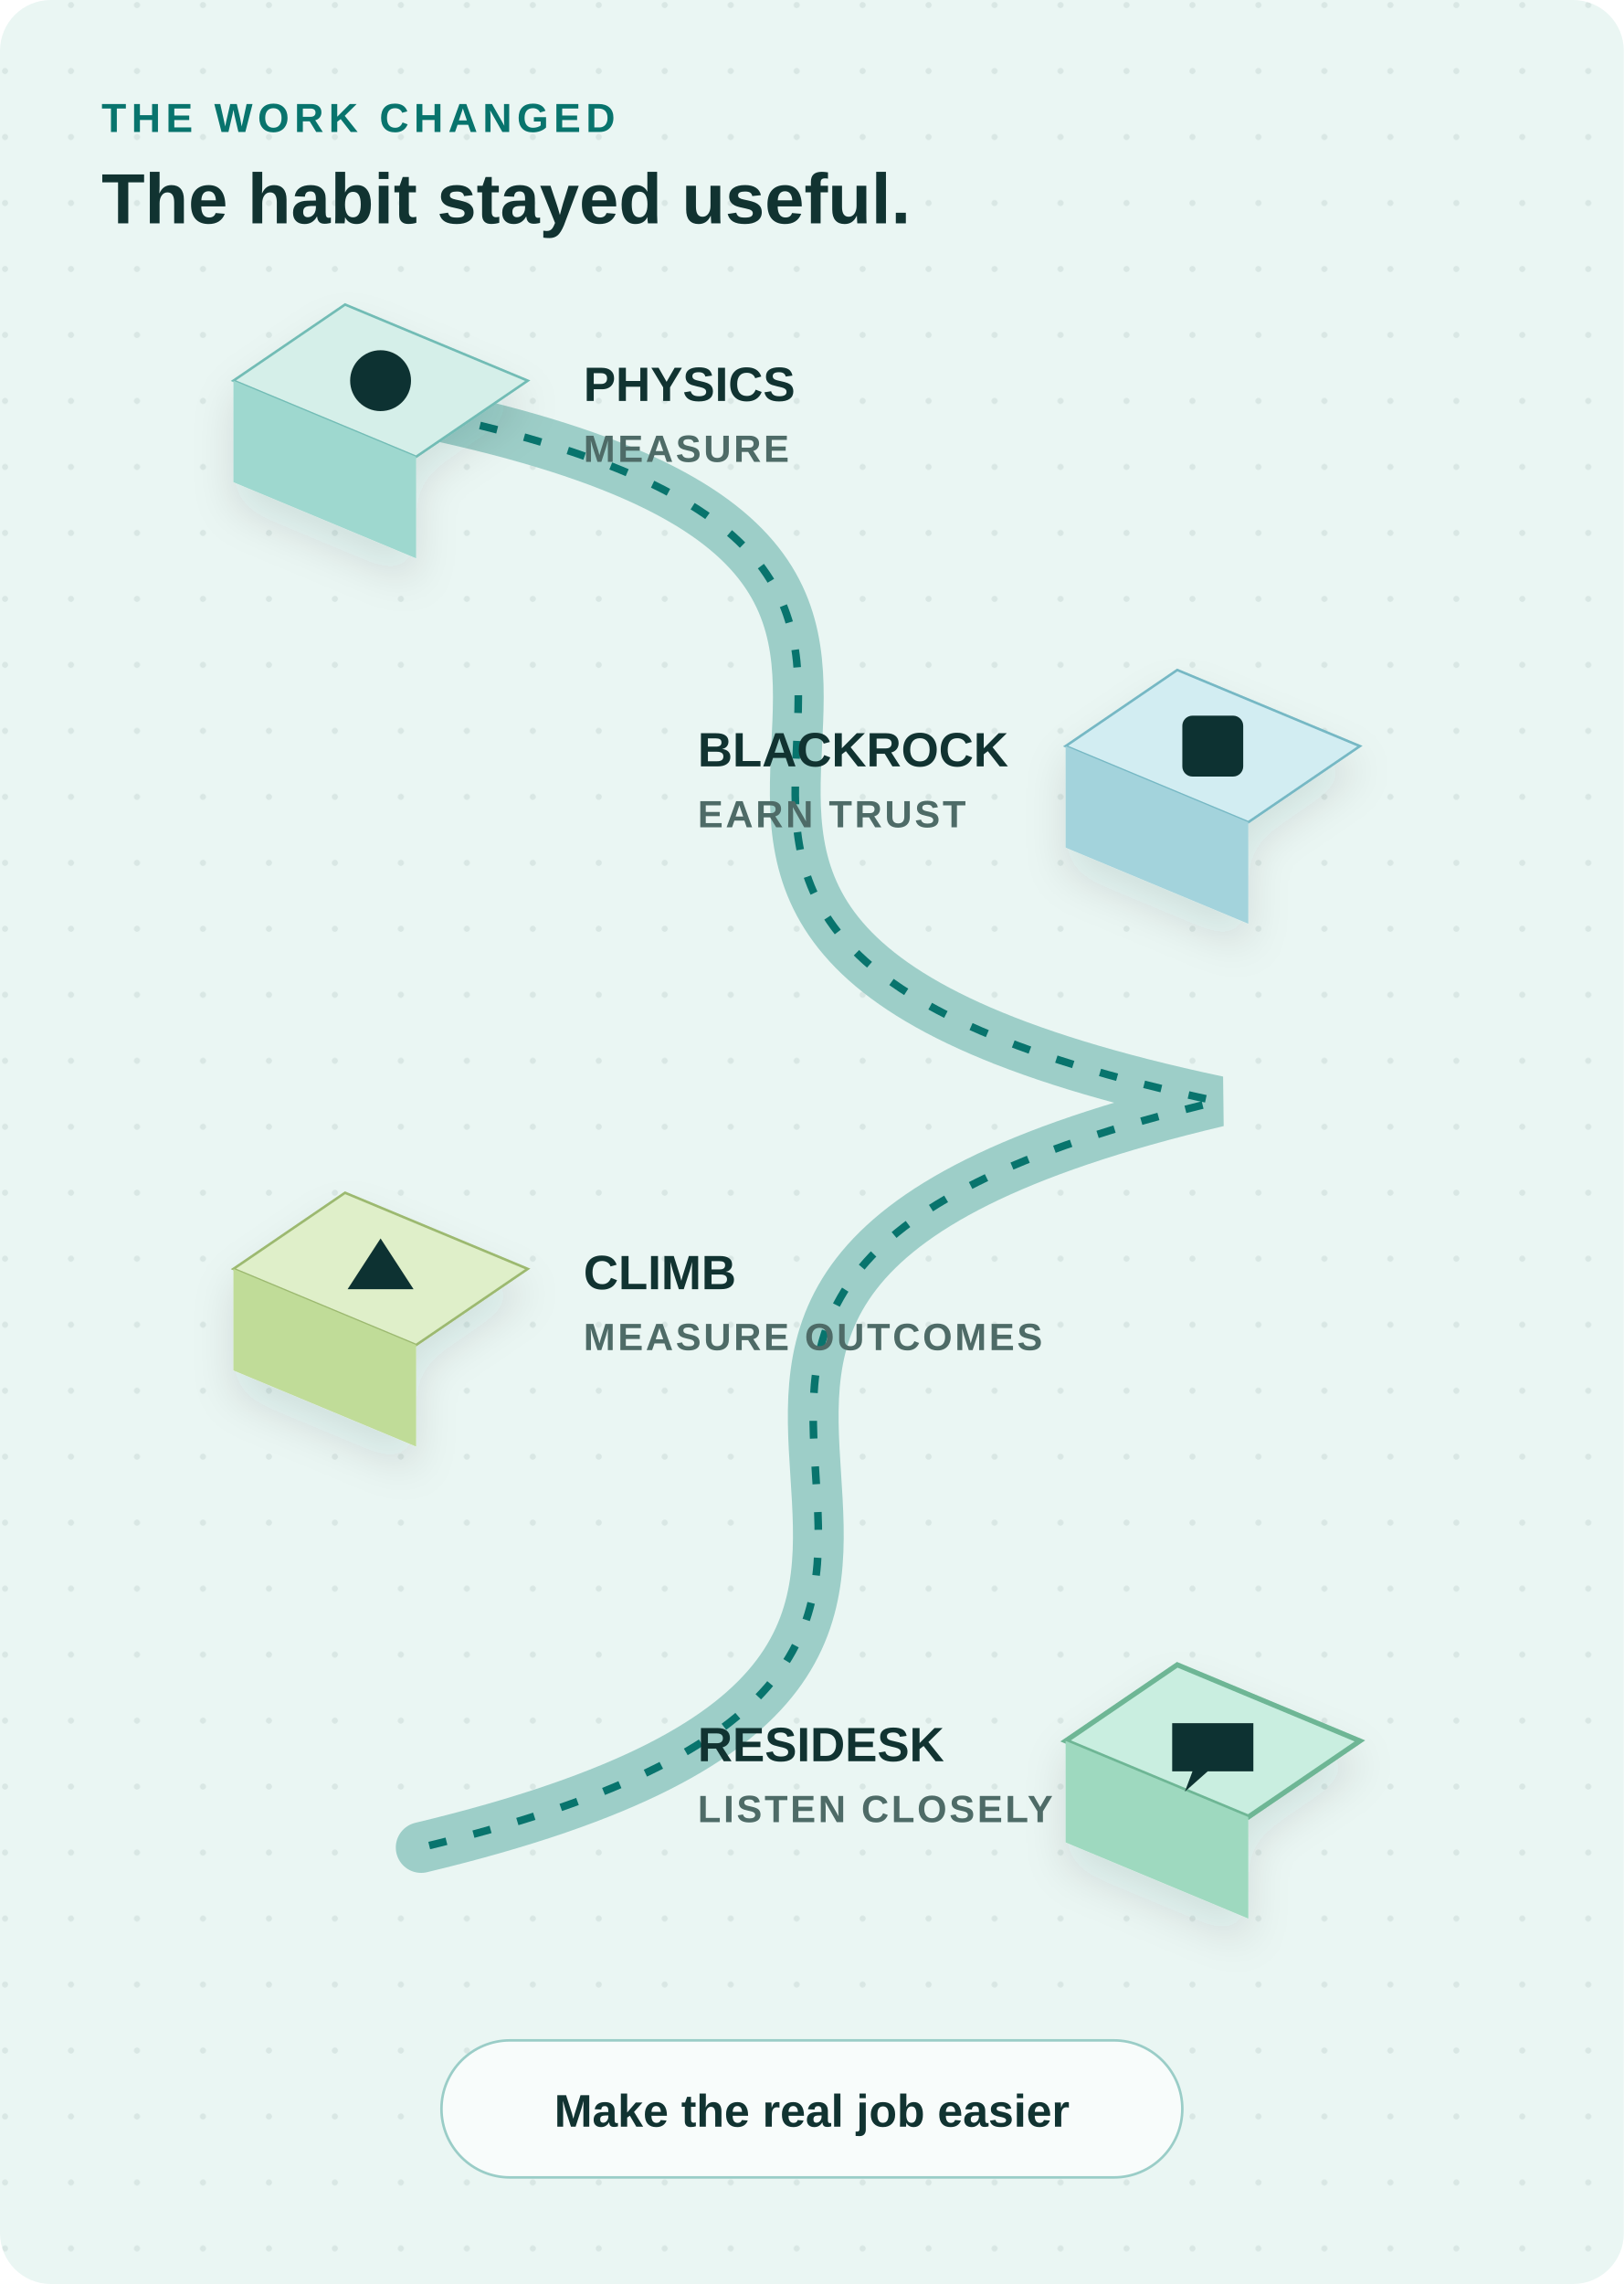
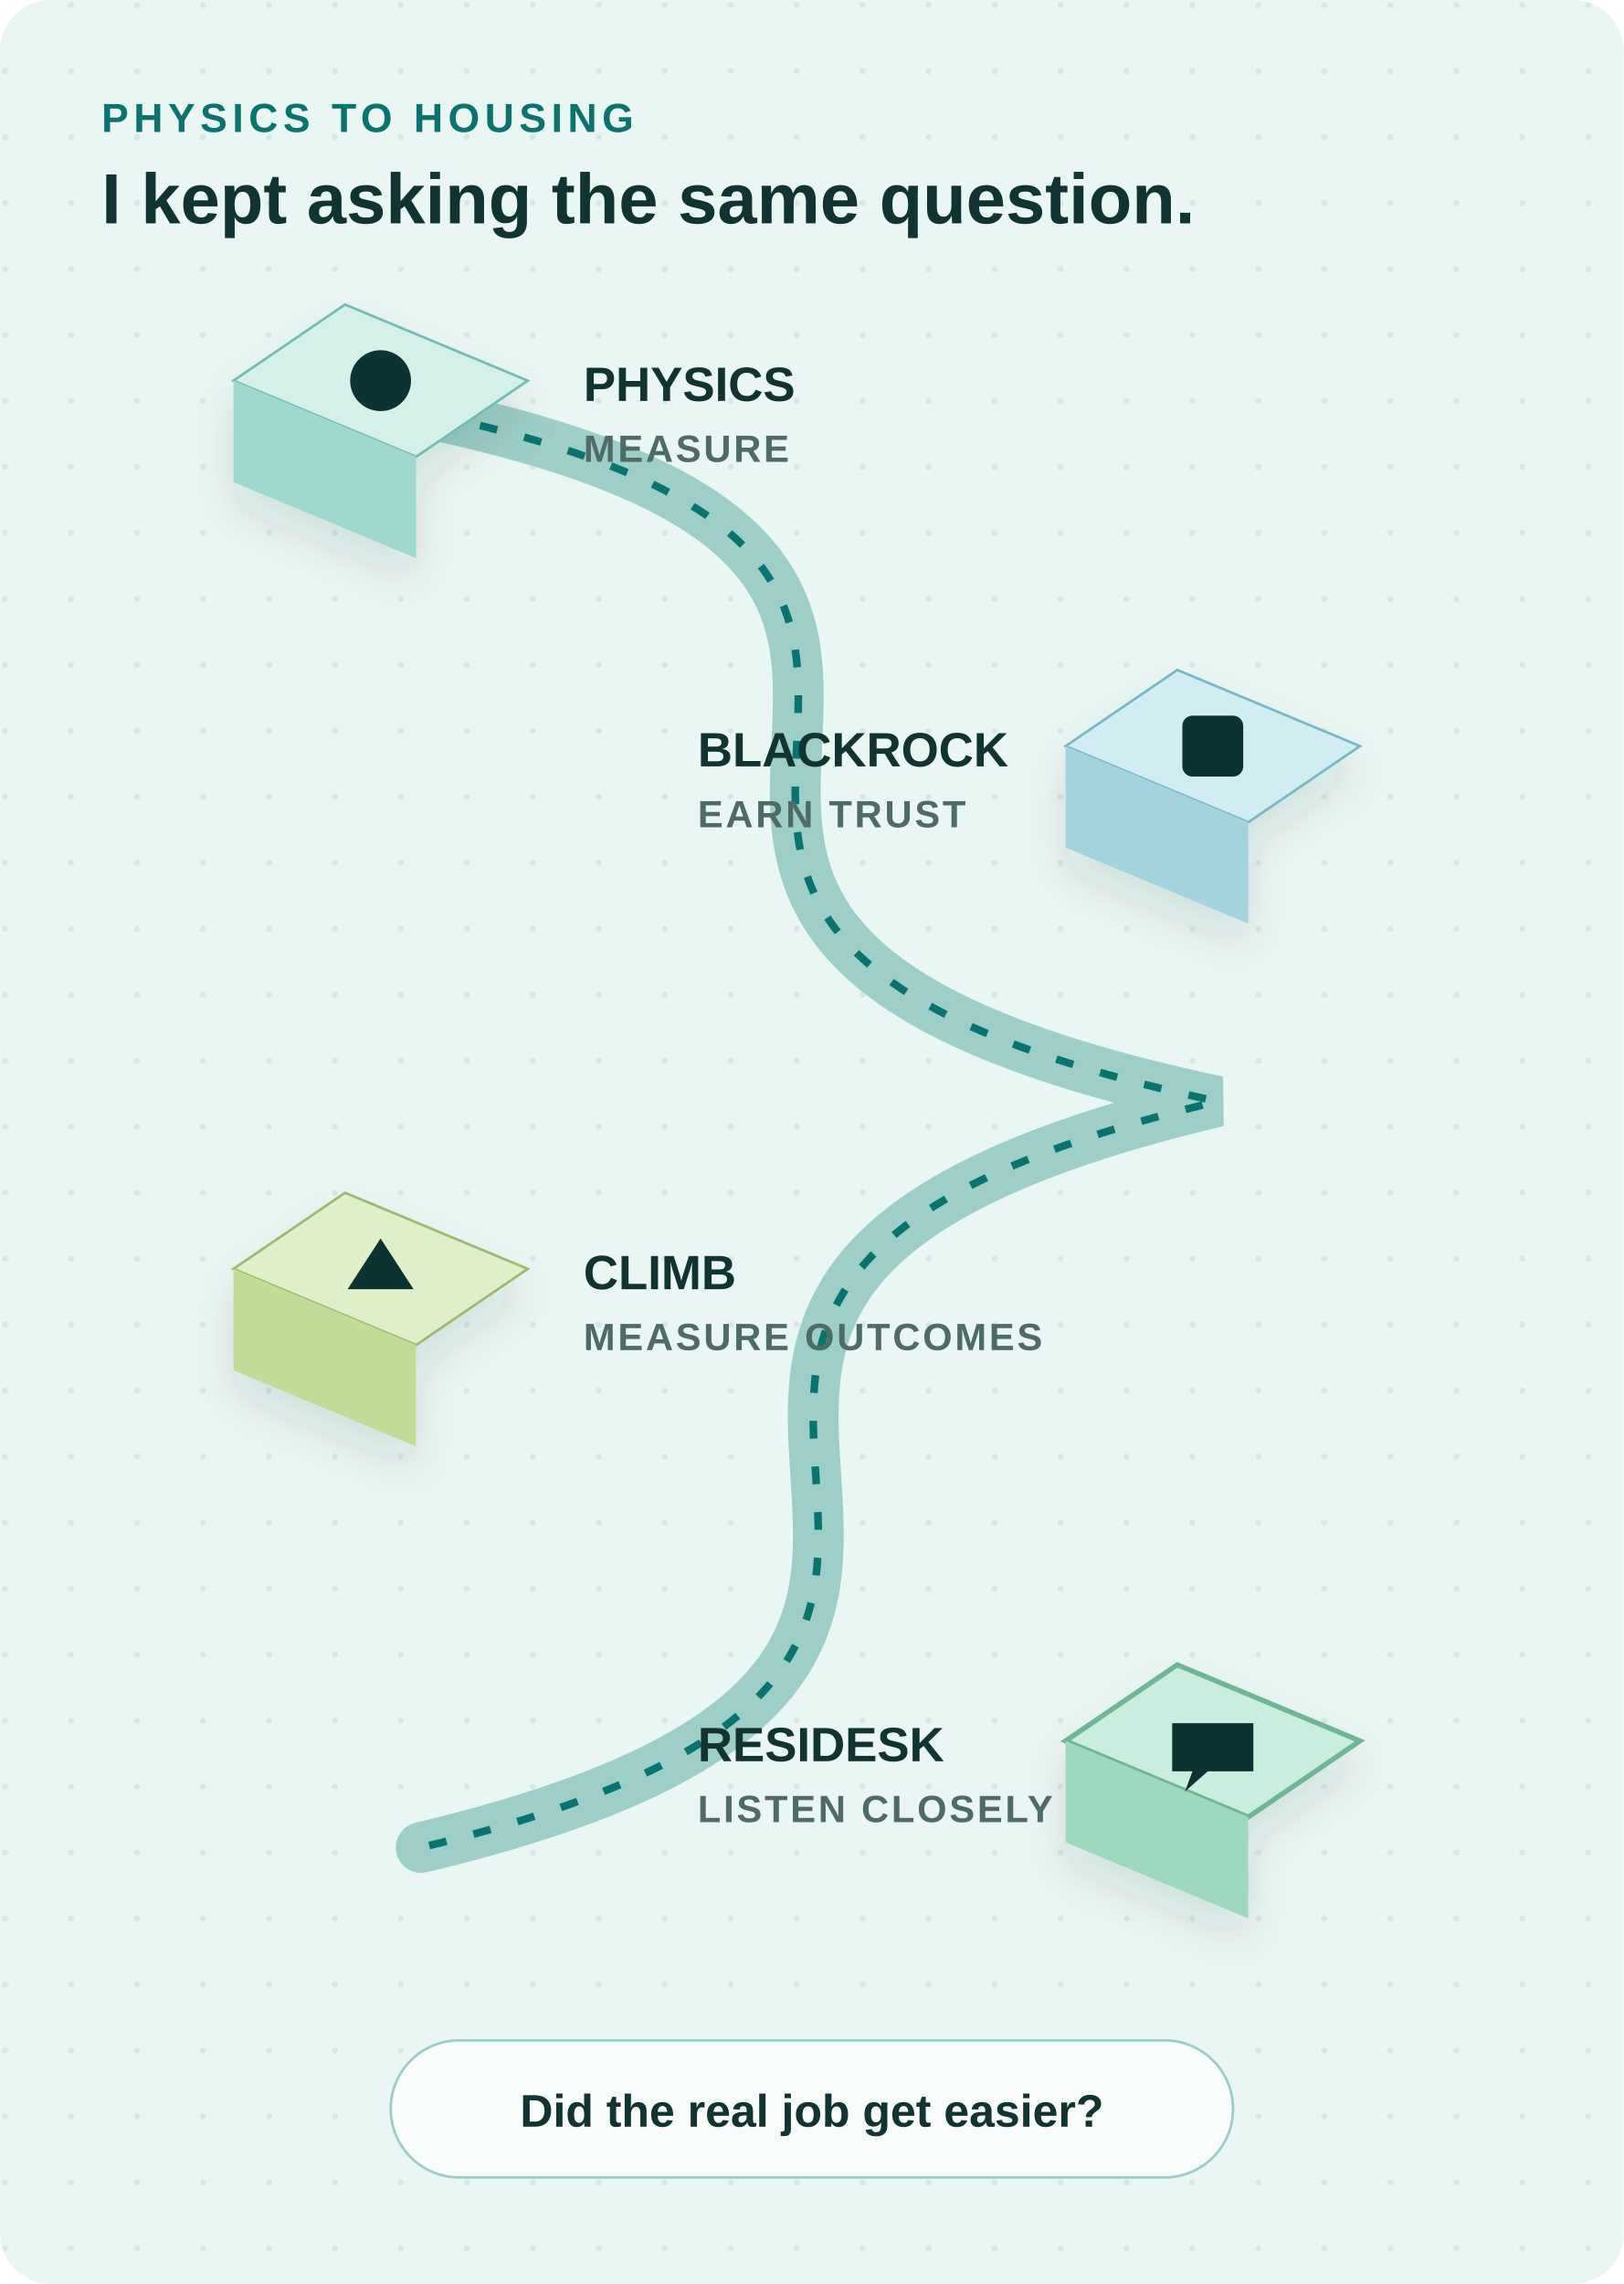
<svg xmlns="http://www.w3.org/2000/svg" viewBox="0 0 640 900" role="img" aria-labelledby="title desc">
  <defs>
    <filter id="r-lift" x="-25%" y="-30%" width="150%" height="170%">
      <feDropShadow dx="0" dy="9" stdDeviation="8" flood-color="#113331" flood-opacity="0.11" />
    </filter>
    <pattern id="r-grid" width="26" height="26" patternUnits="userSpaceOnUse">
      <circle cx="2" cy="2" r="1.2" fill="#113331" opacity="0.08" />
    </pattern>
  </defs>
  <rect width="640" height="900" rx="20" fill="#eaf6f3" />
  <rect width="640" height="900" rx="20" fill="url(#r-grid)" />
  <g font-family="Arial, Helvetica, sans-serif">
-     <text x="40" y="52" fill="#08746d" font-size="16" font-weight="700" letter-spacing="2">THE WORK CHANGED</text>
-     <text x="40" y="88" fill="#113331" font-size="28" font-weight="720">The habit stayed useful.</text>
+     <text x="40" y="52" fill="#08746d" font-size="16" font-weight="700" letter-spacing="2">PHYSICS TO HOUSING</text>
+     <text x="40" y="88" fill="#113331" font-size="28" font-weight="720">I kept asking the same question.</text>
    <path d="M154 160C486 224 140 362 480 434C150 512 492 650 166 728" fill="none" stroke="#9dcec8" stroke-width="20" stroke-linecap="round" />
    <path d="M154 160C486 224 140 362 480 434C150 512 492 650 166 728" fill="none" stroke="#08746d" stroke-width="3" stroke-dasharray="7 11" />
    <g filter="url(#r-lift)">
      <g transform="translate(92 120)">
        <path d="M44 0L116 30L72 60L0 30Z" fill="#d5efe9" stroke="#72bcb5" />
        <path d="M0 30L72 60V100L0 70Z" fill="#9ed8cf" />
        <circle cx="58" cy="30" r="12" fill="#113331" />
      </g>
      <g transform="translate(420 264)">
        <path d="M44 0L116 30L72 60L0 30Z" fill="#d2edf2" stroke="#76b8c4" />
        <path d="M0 30L72 60V100L0 70Z" fill="#a3d3dc" />
        <rect x="46" y="18" width="24" height="24" rx="4" fill="#113331" />
      </g>
      <g transform="translate(92 470)">
        <path d="M44 0L116 30L72 60L0 30Z" fill="#dfefc9" stroke="#9cb970" />
        <path d="M0 30L72 60V100L0 70Z" fill="#c0dc98" />
        <path d="M45 38L58 18L71 38Z" fill="#113331" />
      </g>
      <g transform="translate(420 656)">
        <path d="M44 0L116 30L72 60L0 30Z" fill="#c9eee0" stroke="#6eb695" stroke-width="2" />
        <path d="M0 30L72 60V100L0 70Z" fill="#9ed9bf" />
        <path d="M42 23H74V42H56L47 50L50 42H42Z" fill="#113331" />
      </g>
    </g>
    <g fill="#113331" font-size="19" font-weight="750">
      <text x="230" y="158">PHYSICS</text>
      <text x="275" y="302">BLACKROCK</text>
      <text x="230" y="508">CLIMB</text>
      <text x="275" y="694">RESIDESK</text>
    </g>
    <g fill="#4e6b67" font-size="15" font-weight="700" letter-spacing="1">
      <text x="230" y="182">MEASURE</text>
      <text x="275" y="326">EARN TRUST</text>
      <text x="230" y="532">MEASURE OUTCOMES</text>
      <text x="275" y="718">LISTEN CLOSELY</text>
    </g>
-     <rect x="174" y="804" width="292" height="54" rx="27" fill="#f8fcfb" stroke="#9acdc7" />
-     <text x="320" y="838" text-anchor="middle" fill="#113331" font-size="18" font-weight="700">Make the real job easier</text>
+     <rect x="154" y="804" width="332" height="54" rx="27" fill="#f8fcfb" stroke="#9acdc7" />
+     <text x="320" y="838" text-anchor="middle" fill="#113331" font-size="18" font-weight="700">Did the real job get easier?</text>
  </g>
</svg>
